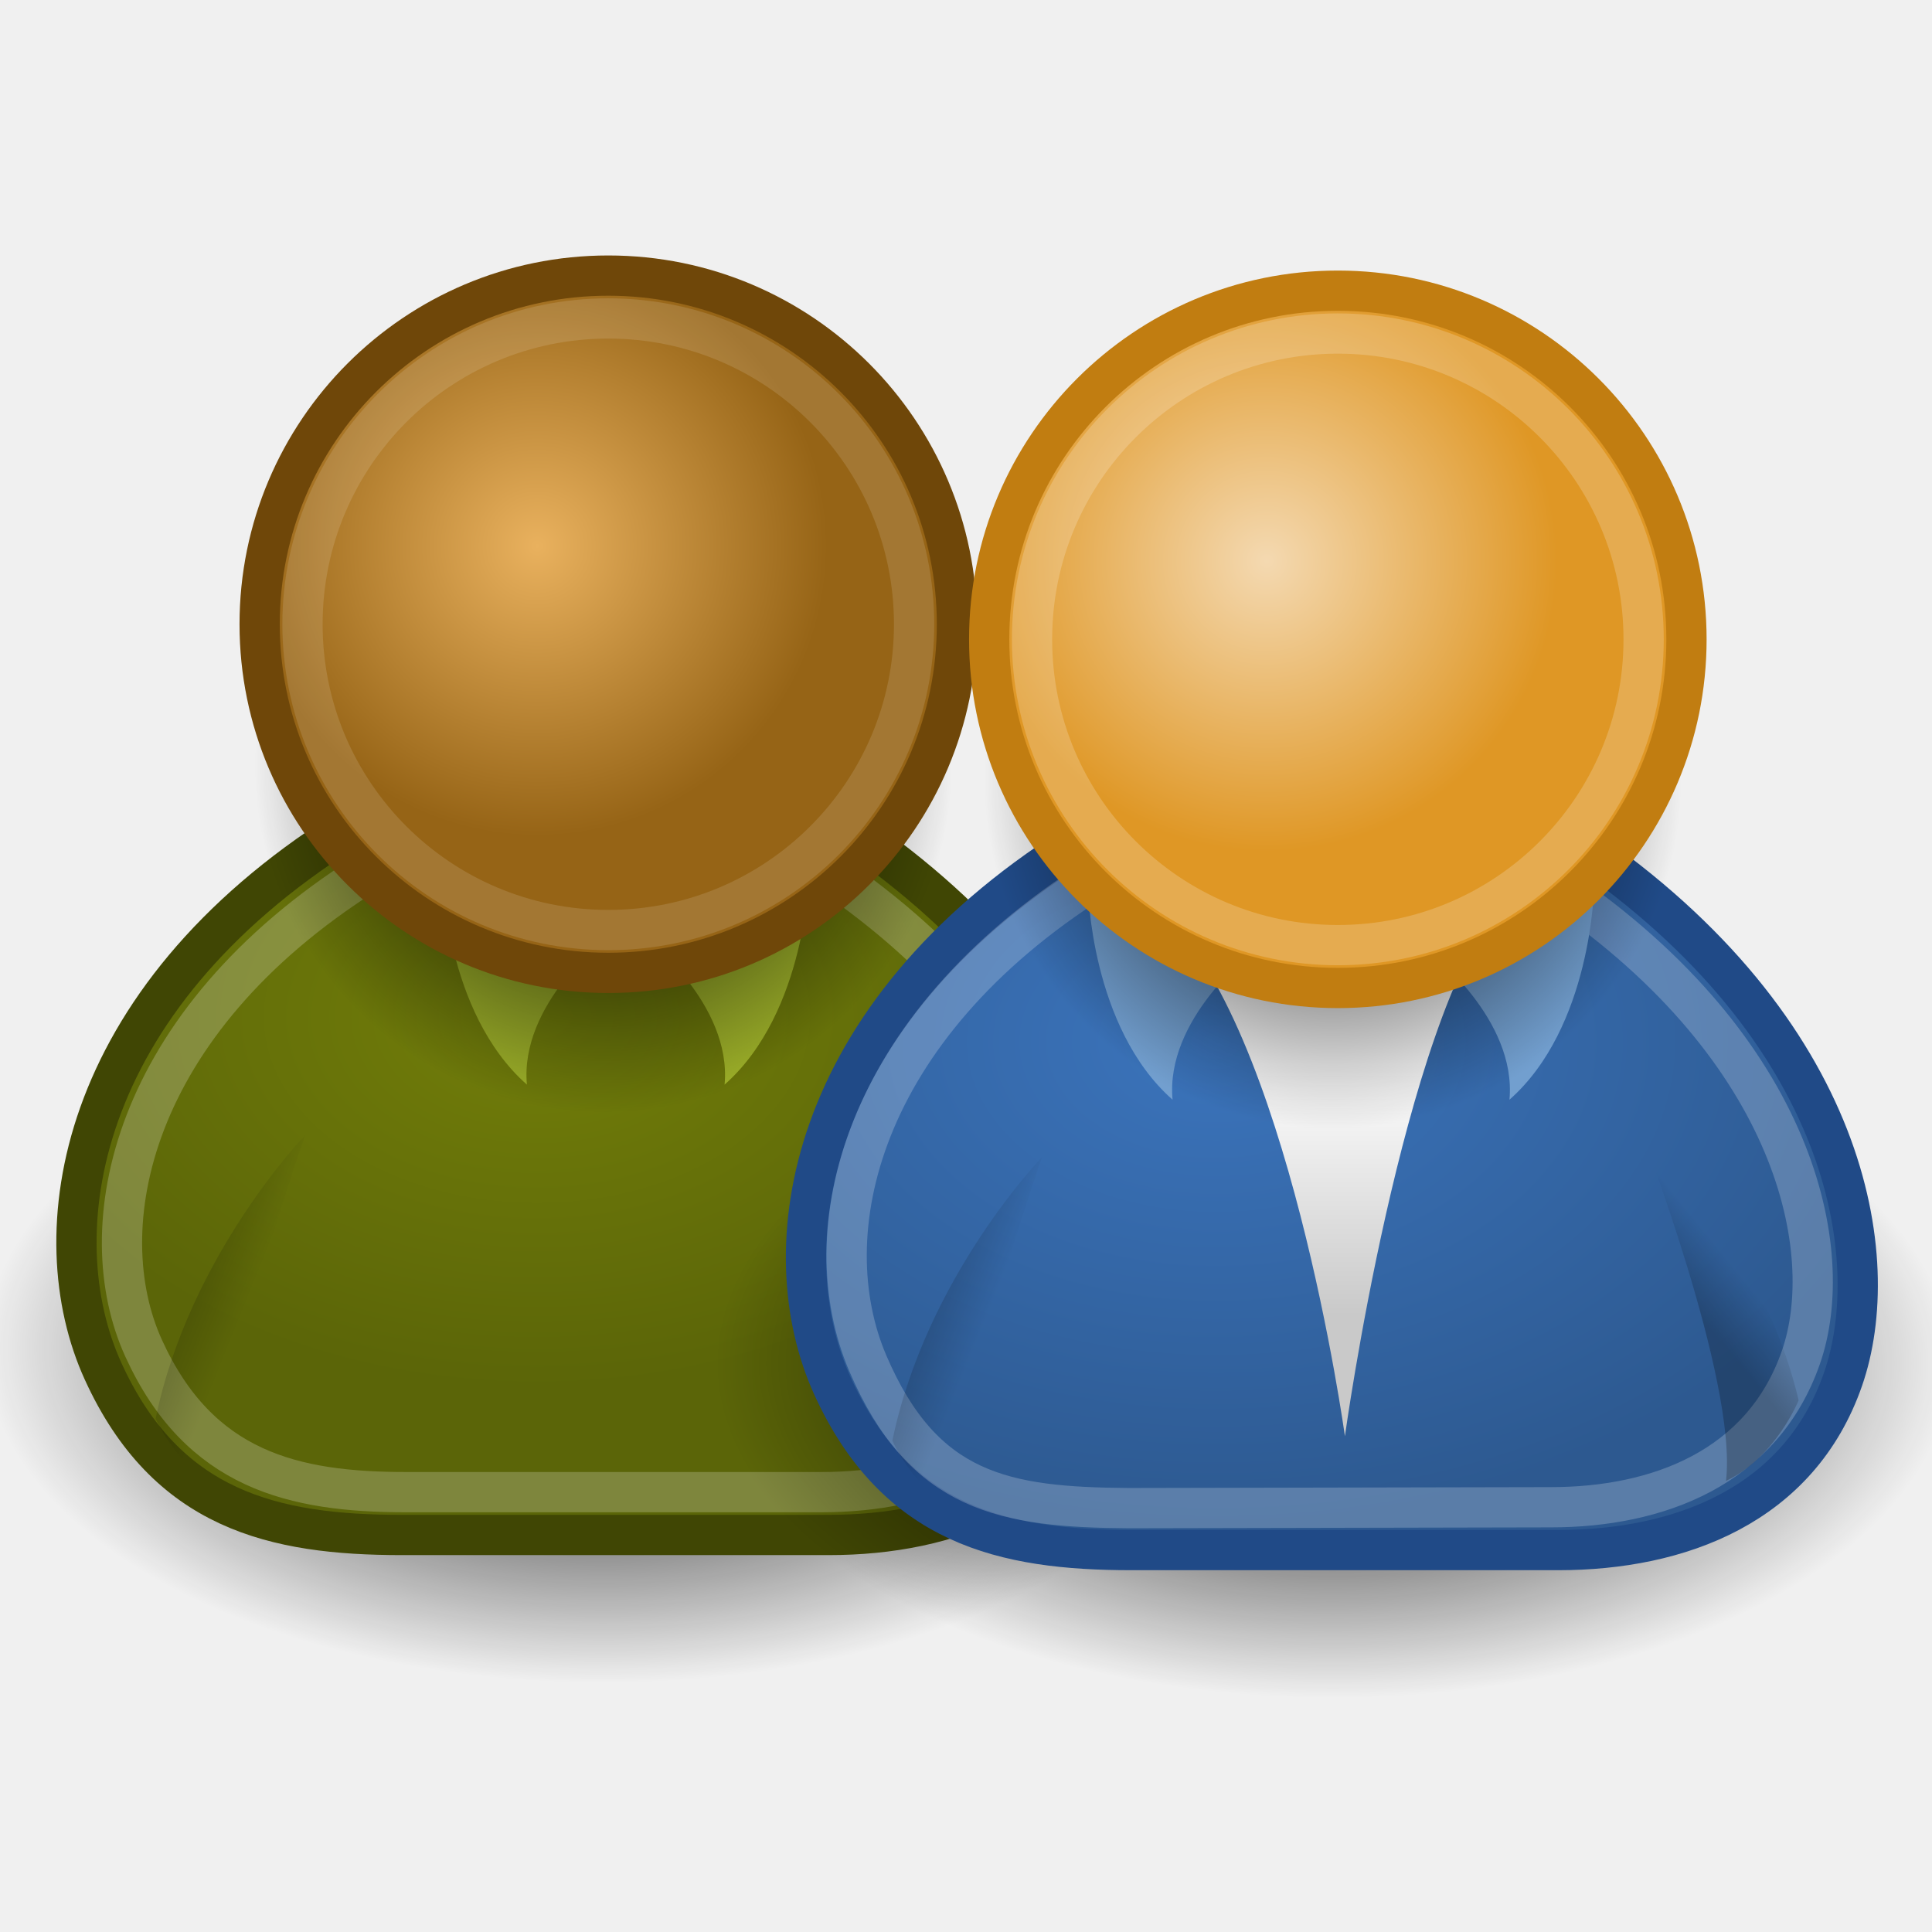
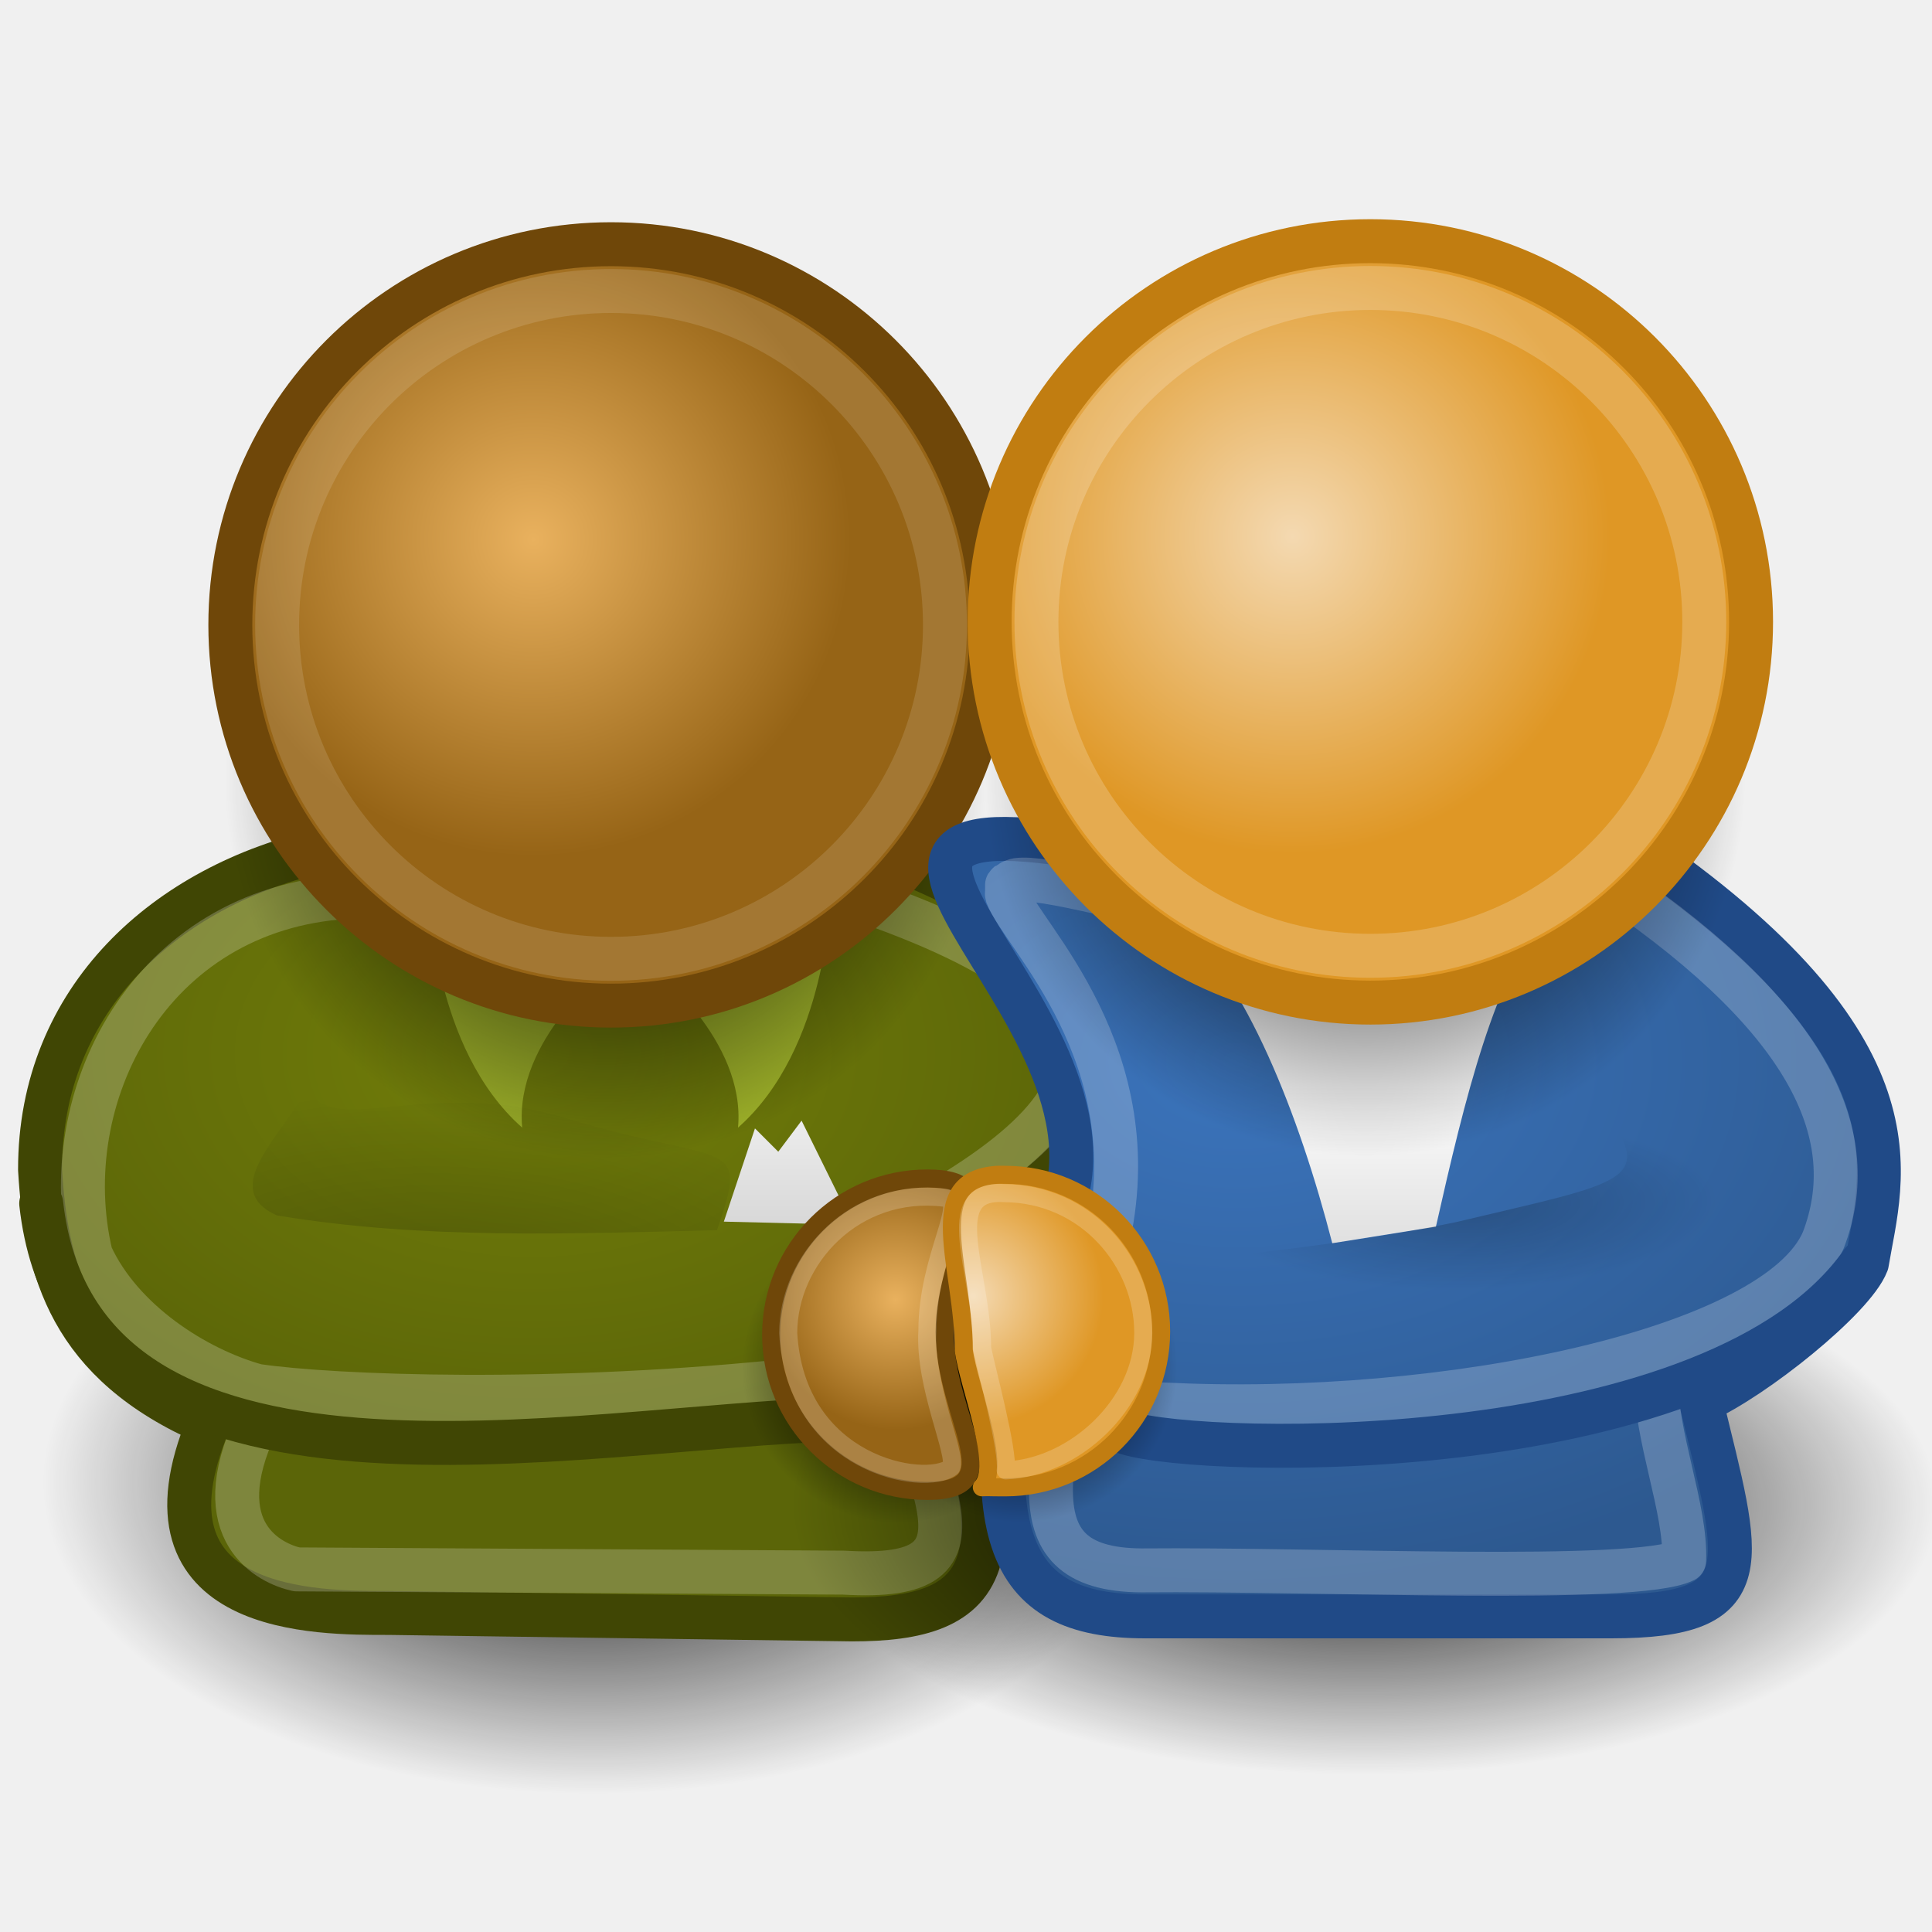
<svg xmlns="http://www.w3.org/2000/svg" xmlns:xlink="http://www.w3.org/1999/xlink" width="48px" height="48px" id="svg2108">
  <defs id="defs3">
    <linearGradient id="linearGradient4356">
      <stop style="stop-color:#000000;stop-opacity:1;" offset="0" id="stop4358" />
      <stop style="stop-color:#000000;stop-opacity:0;" offset="1" id="stop4360" />
    </linearGradient>
    <linearGradient id="linearGradient4344">
      <stop style="stop-color:#727e0a;stop-opacity:1;" offset="0" id="stop4346" />
      <stop style="stop-color:#5b6508;stop-opacity:1;" offset="1" id="stop4348" />
    </linearGradient>
    <linearGradient id="linearGradient4338">
      <stop id="stop4340" offset="0" style="stop-color:#e9b15e;stop-opacity:1;" />
      <stop id="stop4342" offset="1" style="stop-color:#966416;stop-opacity:1;" />
    </linearGradient>
    <linearGradient id="linearGradient4163">
      <stop style="stop-color:#3b74bc;stop-opacity:1;" offset="0" id="stop4165" />
      <stop style="stop-color:#2d5990;stop-opacity:1;" offset="1" id="stop4167" />
    </linearGradient>
    <linearGradient id="linearGradient3824">
      <stop style="stop-color:#ffffff;stop-opacity:1;" offset="0" id="stop3826" />
      <stop style="stop-color:#c9c9c9;stop-opacity:1;" offset="1" id="stop3828" />
    </linearGradient>
    <linearGradient id="linearGradient3816">
      <stop style="stop-color:#000000;stop-opacity:1;" offset="0" id="stop3818" />
      <stop style="stop-color:#000000;stop-opacity:0;" offset="1" id="stop3820" />
    </linearGradient>
    <linearGradient id="linearGradient3800">
      <stop style="stop-color:#f4d9b1;stop-opacity:1;" offset="0" id="stop3802" />
      <stop style="stop-color:#df9725;stop-opacity:1;" offset="1" id="stop3804" />
    </linearGradient>
    <radialGradient xlink:href="#linearGradient3800" id="radialGradient3806" cx="29.345" cy="17.064" fx="29.345" fy="17.064" r="9.162" gradientUnits="userSpaceOnUse" />
    <linearGradient xlink:href="#linearGradient3824" id="linearGradient4175" gradientUnits="userSpaceOnUse" x1="30.936" y1="29.553" x2="30.936" y2="35.803" gradientTransform="translate(0.707108,0)" />
    <linearGradient xlink:href="#linearGradient3824" id="linearGradient4326" gradientUnits="userSpaceOnUse" gradientTransform="translate(-12.41789,-7)" x1="30.936" y1="29.553" x2="30.936" y2="35.803" />
-     <radialGradient xlink:href="#linearGradient4338" id="radialGradient4328" gradientUnits="userSpaceOnUse" gradientTransform="matrix(0.787998,0,0,0.787998,6.221198,3.617627)" cx="29.345" cy="17.064" fx="29.345" fy="17.064" r="9.162" />
-     <radialGradient xlink:href="#linearGradient3816" id="radialGradient4330" gradientUnits="userSpaceOnUse" cx="31.113" cy="19.009" fx="31.113" fy="19.009" r="8.662" />
    <linearGradient xlink:href="#linearGradient3824" id="linearGradient4332" gradientUnits="userSpaceOnUse" x1="30.936" y1="29.553" x2="30.936" y2="35.803" gradientTransform="translate(-13.125,-7)" />
-     <radialGradient xlink:href="#linearGradient3816" id="radialGradient4336" gradientUnits="userSpaceOnUse" cx="31.113" cy="19.009" fx="31.113" fy="19.009" r="8.662" />
    <radialGradient xlink:href="#linearGradient4344" id="radialGradient4350" cx="16.215" cy="19.836" fx="16.215" fy="19.836" r="13.565" gradientTransform="matrix(1,0,0,0.681917,0,8.233773)" gradientUnits="userSpaceOnUse" />
    <linearGradient xlink:href="#linearGradient4356" id="linearGradient4372" gradientUnits="userSpaceOnUse" gradientTransform="matrix(0.983375,0.181588,-0.181588,0.983375,-7.07212,-9.82492)" x1="20.662" y1="35.818" x2="22.627" y2="36.218" />
    <linearGradient xlink:href="#linearGradient4356" id="linearGradient4374" gradientUnits="userSpaceOnUse" gradientTransform="matrix(-0.977685,0.210075,0.210075,0.977685,41.80576,-11.11866)" x1="22.687" y1="36.39" x2="21.408" y2="35.74" />
-     <linearGradient xlink:href="#linearGradient4356" id="linearGradient1366" gradientUnits="userSpaceOnUse" gradientTransform="matrix(-0.977685,0.210075,0.210075,0.977685,41.80576,-11.11866)" x1="22.687" y1="36.39" x2="21.408" y2="35.74" />
-     <linearGradient xlink:href="#linearGradient4356" id="linearGradient1369" gradientUnits="userSpaceOnUse" gradientTransform="matrix(0.983375,0.181588,-0.181588,0.983375,-7.07212,-9.82492)" x1="20.662" y1="35.818" x2="22.627" y2="36.218" />
-     <linearGradient xlink:href="#linearGradient3824" id="linearGradient1372" gradientUnits="userSpaceOnUse" gradientTransform="translate(-12.41789,-7)" x1="30.936" y1="29.553" x2="30.936" y2="35.803" />
-     <radialGradient xlink:href="#linearGradient4344" id="radialGradient1381" gradientUnits="userSpaceOnUse" gradientTransform="matrix(1,0,0,0.681917,0,8.233773)" cx="16.215" cy="19.836" fx="16.215" fy="19.836" r="13.565" />
-     <radialGradient xlink:href="#linearGradient3816" id="radialGradient1978" gradientUnits="userSpaceOnUse" cx="31.113" cy="19.009" fx="31.113" fy="19.009" r="8.662" />
-     <radialGradient xlink:href="#linearGradient4163" id="radialGradient1980" gradientUnits="userSpaceOnUse" gradientTransform="matrix(1.297564,0,0,0.884831,-8.358505,4.940469)" cx="28.09" cy="27.203" fx="28.09" fy="27.203" r="13.565" />
-     <linearGradient xlink:href="#linearGradient3824" id="linearGradient1982" gradientUnits="userSpaceOnUse" x1="30.936" y1="29.553" x2="30.936" y2="35.803" />
-     <radialGradient xlink:href="#linearGradient3816" id="radialGradient1984" gradientUnits="userSpaceOnUse" cx="31.113" cy="19.009" fx="31.113" fy="19.009" r="8.662" />
-     <radialGradient xlink:href="#linearGradient3800" id="radialGradient1986" gradientUnits="userSpaceOnUse" gradientTransform="matrix(0.787998,0,0,0.787998,6.221198,3.617627)" cx="29.345" cy="17.064" fx="29.345" fy="17.064" r="9.162" />
-     <linearGradient xlink:href="#linearGradient4356" id="linearGradient1988" gradientUnits="userSpaceOnUse" gradientTransform="matrix(0.983375,0.181588,-0.181588,0.983375,6.231716,-2.651466)" x1="20.662" y1="35.818" x2="22.627" y2="36.218" />
-     <linearGradient xlink:href="#linearGradient4356" id="linearGradient1990" gradientUnits="userSpaceOnUse" gradientTransform="matrix(-0.977685,0.210075,0.210075,0.977685,55.1096,-3.945209)" x1="22.687" y1="36.39" x2="21.408" y2="35.74" />
+     <radialGradient xlink:href="#linearGradient3816" id="radialGradient4367" gradientUnits="userSpaceOnUse" cx="31.113" cy="19.009" fx="31.113" fy="19.009" r="8.662" />
+     <radialGradient xlink:href="#linearGradient3816" id="radialGradient4369" gradientUnits="userSpaceOnUse" cx="31.113" cy="19.009" fx="31.113" fy="19.009" r="8.662" />
+     <radialGradient xlink:href="#linearGradient4338" id="radialGradient4371" gradientUnits="userSpaceOnUse" gradientTransform="matrix(0.267566,1.316655e-16,-1.316655e-16,0.267566,15.02723,20.21152)" cx="29.345" cy="17.064" fx="29.345" fy="17.064" r="9.162" />
+     <radialGradient xlink:href="#linearGradient3800" id="radialGradient4373" gradientUnits="userSpaceOnUse" gradientTransform="matrix(0.267566,1.316655e-16,-1.316655e-16,0.267566,16.48968,20.14375)" cx="29.345" cy="17.064" fx="29.345" fy="17.064" r="9.162" />
+     <radialGradient xlink:href="#linearGradient3816" id="radialGradient4399" gradientUnits="userSpaceOnUse" cx="31.113" cy="19.009" fx="31.113" fy="19.009" r="8.662" />
+     <radialGradient xlink:href="#linearGradient3816" id="radialGradient4403" gradientUnits="userSpaceOnUse" cx="31.113" cy="19.009" fx="31.113" fy="19.009" r="8.662" />
+     <radialGradient xlink:href="#linearGradient4338" id="radialGradient4405" gradientUnits="userSpaceOnUse" gradientTransform="matrix(0.787998,3.877637e-16,-3.877637e-16,0.787998,6.221198,3.617627)" cx="29.345" cy="17.064" fx="29.345" fy="17.064" r="9.162" />
+     <radialGradient xlink:href="#linearGradient3816" id="radialGradient4413" gradientUnits="userSpaceOnUse" cx="31.113" cy="19.009" fx="31.113" fy="19.009" r="8.662" />
+     <radialGradient xlink:href="#linearGradient3816" id="radialGradient4419" gradientUnits="userSpaceOnUse" cx="31.113" cy="19.009" fx="31.113" fy="19.009" r="8.662" />
+     <radialGradient xlink:href="#linearGradient3800" id="radialGradient4421" gradientUnits="userSpaceOnUse" gradientTransform="matrix(0.787998,3.877637e-16,-3.877637e-16,0.787998,6.221198,3.617627)" cx="29.345" cy="17.064" fx="29.345" fy="17.064" r="9.162" />
+     <linearGradient xlink:href="#linearGradient3824" id="linearGradient4438" gradientUnits="userSpaceOnUse" gradientTransform="matrix(1.091954,0,0,1.091954,7.212621e-2,-5.306401)" x1="30.936" y1="29.553" x2="30.936" y2="35.803" />
+     <radialGradient xlink:href="#linearGradient4163" id="radialGradient4441" gradientUnits="userSpaceOnUse" gradientTransform="matrix(1.416879,3.146105e-16,-2.145383e-16,0.966194,-9.054977,8.836238e-2)" cx="28.09" cy="27.203" fx="28.09" fy="27.203" r="13.565" />
+     <linearGradient xlink:href="#linearGradient3824" id="linearGradient4451" gradientUnits="userSpaceOnUse" gradientTransform="matrix(1.091954,0,0,1.091954,-20.23583,-6.813323)" x1="30.936" y1="29.553" x2="30.936" y2="35.803" />
+     <radialGradient xlink:href="#linearGradient4344" id="radialGradient4460" gradientUnits="userSpaceOnUse" gradientTransform="matrix(1.091954,0,0,0.744622,-4.46089,11.40353)" cx="16.215" cy="19.836" fx="16.215" fy="19.836" r="13.565" />
+     <linearGradient y2="35.74" x2="21.408" y1="36.39" x1="22.687" gradientTransform="matrix(-0.977685,0.210075,0.210075,0.977685,41.80576,-11.11866)" gradientUnits="userSpaceOnUse" id="linearGradient1506" xlink:href="#linearGradient4356" />
+     <linearGradient y2="36.218" x2="22.627" y1="35.818" x1="20.662" gradientTransform="matrix(0.983375,0.181588,-0.181588,0.983375,-7.07212,-9.82492)" gradientUnits="userSpaceOnUse" id="linearGradient1504" xlink:href="#linearGradient4356" />
+     <linearGradient gradientTransform="matrix(-0.977685,0.210075,0.210075,0.977685,55.1096,-3.945209)" y2="35.74" x2="21.408" y1="36.39" x1="22.687" gradientUnits="userSpaceOnUse" id="linearGradient4366" xlink:href="#linearGradient4356" />
+     <linearGradient gradientTransform="matrix(0.983375,0.181588,-0.181588,0.983375,6.231716,-2.651466)" gradientUnits="userSpaceOnUse" y2="36.218" x2="22.627" y1="35.818" x1="20.662" id="linearGradient4362" xlink:href="#linearGradient4356" />
+     <radialGradient gradientUnits="userSpaceOnUse" gradientTransform="matrix(1,0,0,0.681917,0,8.233773)" r="13.565" fy="19.836" fx="16.215" cy="19.836" cx="16.215" id="radialGradient1500" xlink:href="#linearGradient4344" />
+     <linearGradient gradientTransform="translate(-13.125,-7)" y2="35.803" x2="30.936" y1="29.553" x1="30.936" gradientUnits="userSpaceOnUse" id="linearGradient1497" xlink:href="#linearGradient3824" />
+     <linearGradient y2="35.803" x2="30.936" y1="29.553" x1="30.936" gradientTransform="translate(-12.41789,-7)" gradientUnits="userSpaceOnUse" id="linearGradient1493" xlink:href="#linearGradient3824" />
+     <radialGradient r="8.662" fy="19.009" fx="31.113" cy="19.009" cx="31.113" gradientUnits="userSpaceOnUse" id="radialGradient4179" xlink:href="#linearGradient3816" />
+     <linearGradient gradientTransform="translate(0.707108,0)" y2="35.803" x2="30.936" y1="29.553" x1="30.936" gradientUnits="userSpaceOnUse" id="linearGradient1490" xlink:href="#linearGradient3824" />
+     <radialGradient gradientTransform="matrix(0.787998,3.877637e-16,-3.877637e-16,0.787998,6.221198,3.617627)" r="9.162" fy="17.064" fx="29.345" cy="17.064" cx="29.345" gradientUnits="userSpaceOnUse" id="radialGradient4171" xlink:href="#linearGradient3800" />
+     <radialGradient gradientUnits="userSpaceOnUse" gradientTransform="matrix(1.297564,2.881172e-16,-1.96472e-16,0.884831,-8.358505,4.940469)" r="13.565" fy="27.203" fx="28.09" cy="27.203" cx="28.09" id="radialGradient4169" xlink:href="#linearGradient4163" />
+     <linearGradient gradientUnits="userSpaceOnUse" y2="35.803" x2="30.936" y1="29.553" x1="30.936" id="linearGradient3830" xlink:href="#linearGradient3824" />
+     <radialGradient gradientUnits="userSpaceOnUse" r="8.662" fy="19.009" fx="31.113" cy="19.009" cx="31.113" id="radialGradient3822" xlink:href="#linearGradient3816" />
+     <radialGradient gradientUnits="userSpaceOnUse" r="9.162" fy="17.064" fx="29.345" cy="17.064" cx="29.345" id="radialGradient1484" xlink:href="#linearGradient3800" />
+     <linearGradient id="linearGradient1478">
+       <stop id="stop1480" offset="0" style="stop-color:#f4d9b1;stop-opacity:1;" />
+       <stop id="stop1482" offset="1" style="stop-color:#df9725;stop-opacity:1;" />
+     </linearGradient>
+     <linearGradient id="linearGradient1466">
+       <stop id="stop1468" offset="0" style="stop-color:#ffffff;stop-opacity:1;" />
+       <stop id="stop1470" offset="1" style="stop-color:#c9c9c9;stop-opacity:1;" />
+     </linearGradient>
+     <linearGradient id="linearGradient1460">
+       <stop id="stop1462" offset="0" style="stop-color:#3b74bc;stop-opacity:1;" />
+       <stop id="stop1464" offset="1" style="stop-color:#2d5990;stop-opacity:1;" />
+     </linearGradient>
+     <linearGradient id="linearGradient1454">
+       <stop style="stop-color:#e9b15e;stop-opacity:1;" offset="0" id="stop1456" />
+       <stop style="stop-color:#966416;stop-opacity:1;" offset="1" id="stop1458" />
+     </linearGradient>
+     <linearGradient id="linearGradient1448">
+       <stop id="stop1450" offset="0" style="stop-color:#727e0a;stop-opacity:1;" />
+       <stop id="stop1452" offset="1" style="stop-color:#5b6508;stop-opacity:1;" />
+     </linearGradient>
+     <radialGradient xlink:href="#linearGradient3816" id="radialGradient1575" gradientUnits="userSpaceOnUse" cx="31.113" cy="19.009" fx="31.113" fy="19.009" r="8.662" />
+     <radialGradient xlink:href="#linearGradient3816" id="radialGradient1579" gradientUnits="userSpaceOnUse" cx="31.113" cy="19.009" fx="31.113" fy="19.009" r="8.662" />
+     <radialGradient xlink:href="#linearGradient4338" id="radialGradient1581" gradientUnits="userSpaceOnUse" gradientTransform="matrix(0.787998,3.877637e-16,-3.877637e-16,0.787998,6.221198,3.617627)" cx="29.345" cy="17.064" fx="29.345" fy="17.064" r="9.162" />
+     <linearGradient xlink:href="#linearGradient4356" id="linearGradient1590" gradientUnits="userSpaceOnUse" gradientTransform="matrix(-0.977685,0.210075,0.210075,0.977685,87.1236,-3.36141)" x1="22.687" y1="36.39" x2="21.408" y2="35.74" />
+     <linearGradient xlink:href="#linearGradient3824" id="linearGradient1596" gradientUnits="userSpaceOnUse" gradientTransform="translate(32.89995,0.75725)" x1="30.936" y1="29.553" x2="30.936" y2="35.803" />
+     <radialGradient xlink:href="#linearGradient4344" id="radialGradient1605" gradientUnits="userSpaceOnUse" gradientTransform="matrix(1,0,0,0.681917,45.31784,15.99102)" cx="16.215" cy="19.836" fx="16.215" fy="19.836" r="13.565" />
+     <radialGradient xlink:href="#linearGradient4356" id="radialGradient2481" cx="16.691" cy="26.655" fx="16.691" fy="26.655" r="5.007" gradientTransform="matrix(-2.374369,-3.683884e-2,1.691102e-2,-1.08993,50.10878,62.16619)" gradientUnits="userSpaceOnUse" />
+     <radialGradient xlink:href="#linearGradient4356" id="radialGradient2485" gradientUnits="userSpaceOnUse" gradientTransform="matrix(-0.806302,2.342756e-6,9.208376e-7,0.321036,44.43072,19.25688)" cx="13.541" cy="30.231" fx="13.541" fy="30.231" r="5.007" />
+     <radialGradient xlink:href="#linearGradient4356" id="radialGradient2488" gradientUnits="userSpaceOnUse" gradientTransform="matrix(-1.256791,2.27057e-2,7.651146e-3,0.423504,52.73764,16.94703)" cx="13.198" cy="29.968" fx="13.198" fy="29.968" r="5.007" />
  </defs>
  <g id="layer1" style="display:inline">
-     <g id="g1965" transform="translate(-2.875,3.5)">
-       <path d="M 39.775 19.009 A 8.662 8.662 0 1 1  22.451,19.009 A 8.662 8.662 0 1 1  39.775 19.009 z" id="path4177" style="opacity:1;color:black;fill:url(#radialGradient4336);fill-opacity:1;fill-rule:evenodd;stroke:none;stroke-width:1px;stroke-linecap:round;stroke-linejoin:round;marker:none;marker-start:none;marker-mid:none;marker-end:none;stroke-miterlimit:4;stroke-dasharray:none;stroke-dashoffset:0;stroke-opacity:1;visibility:visible;display:inline;overflow:visible" transform="matrix(1.77551,0,0,0.959183,-37.37822,11.77153)" />
-       <path id="path2329" d="M 12.861,34.636 L 23.468,34.636 C 26.473,34.636 29.448,33.534 30.539,30.393 C 31.574,27.411 30.716,21.731 23.998,17.135 L 11.447,17.135 C 4.729,21.378 3.89,27.18 5.437,30.57 C 7.012,34.024 9.679,34.636 12.861,34.636 z " style="opacity:1;color:black;fill:url(#radialGradient1381);fill-opacity:1;fill-rule:evenodd;stroke:#404604;stroke-width:1px;stroke-linecap:round;stroke-linejoin:round;marker:none;marker-start:none;marker-mid:none;marker-end:none;stroke-miterlimit:4;stroke-dasharray:none;stroke-dashoffset:0;stroke-opacity:1;visibility:visible;display:inline;overflow:visible" />
-       <path style="opacity:1;color:black;fill:#9db029;fill-opacity:1;fill-rule:evenodd;stroke:none;stroke-width:1px;stroke-linecap:round;stroke-linejoin:round;marker:none;marker-start:none;marker-mid:none;marker-end:none;stroke-miterlimit:4;stroke-dasharray:none;stroke-dashoffset:0;stroke-opacity:1;visibility:visible;display:inline;overflow:visible" d="M 17.932,19.787 C 17.932,19.787 15.781,21.447 15.966,23.447 C 13.925,21.647 13.867,18.196 13.867,18.196 L 17.932,19.787 z " id="path3812" />
-       <path style="opacity:0.215;color:black;fill:none;fill-opacity:1;fill-rule:evenodd;stroke:white;stroke-width:1px;stroke-linecap:round;stroke-linejoin:round;marker:none;marker-start:none;marker-mid:none;marker-end:none;stroke-miterlimit:4;stroke-dasharray:none;stroke-dashoffset:0;stroke-opacity:1;visibility:visible;display:inline;overflow:visible" d="M 12.967,33.572 L 23.283,33.572 C 25.923,33.572 28.536,32.604 29.494,29.845 C 30.404,27.225 29.4,22.237 23.499,18.199 L 11.974,18.199 C 6.074,21.926 5.086,27.023 6.445,30 C 7.829,33.034 10.172,33.572 12.967,33.572 z " id="path3838" />
-       <path id="path3810" d="M 18.911,19.787 C 18.911,19.787 21.062,21.447 20.877,23.447 C 22.918,21.647 22.977,18.196 22.977,18.196 L 18.911,19.787 z " style="opacity:1;color:black;fill:#9db029;fill-opacity:1;fill-rule:evenodd;stroke:none;stroke-width:1px;stroke-linecap:round;stroke-linejoin:round;marker:none;marker-start:none;marker-mid:none;marker-end:none;stroke-miterlimit:4;stroke-dasharray:none;stroke-dashoffset:0;stroke-opacity:1;visibility:visible;display:inline;overflow:visible" />
-       <path transform="translate(-13.25,-3.5)" style="opacity:1;color:black;fill:url(#radialGradient4330);fill-opacity:1;fill-rule:evenodd;stroke:none;stroke-width:1px;stroke-linecap:round;stroke-linejoin:round;marker:none;marker-start:none;marker-mid:none;marker-end:none;stroke-miterlimit:4;stroke-dasharray:none;stroke-dashoffset:0;stroke-opacity:1;visibility:visible;display:inline;overflow:visible" id="path3814" d="M 39.775 19.009 A 8.662 8.662 0 1 1  22.451,19.009 A 8.662 8.662 0 1 1  39.775 19.009 z" />
-       <path transform="translate(-13.125,-7)" d="M 39.775 19.009 A 8.662 8.662 0 1 1  22.451,19.009 A 8.662 8.662 0 1 1  39.775 19.009 z" id="path2327" style="opacity:1;color:black;fill:url(#radialGradient4328);fill-opacity:1;fill-rule:evenodd;stroke:#6f4709;stroke-width:1px;stroke-linecap:round;stroke-linejoin:round;marker:none;marker-start:none;marker-mid:none;marker-end:none;stroke-miterlimit:4;stroke-dasharray:none;stroke-dashoffset:0;stroke-opacity:1;visibility:visible;display:inline;overflow:visible" />
-       <path transform="matrix(0.877095,0,0,0.877095,-9.301073,-4.663733)" style="opacity:0.127;color:black;fill:none;fill-opacity:1;fill-rule:evenodd;stroke:white;stroke-width:1.14px;stroke-linecap:round;stroke-linejoin:round;marker:none;marker-start:none;marker-mid:none;marker-end:none;stroke-miterlimit:4;stroke-dasharray:none;stroke-dashoffset:0;stroke-opacity:1;visibility:visible;display:inline;overflow:visible" id="path3834" d="M 39.775 19.009 A 8.662 8.662 0 1 1  22.451,19.009 A 8.662 8.662 0 1 1  39.775 19.009 z" />
-       <path id="path4173" d="M 22.584,27.035 L 26.827,27.035 L 24.352,24.737 L 23.821,25.444 L 23.291,24.913 L 22.584,27.035 z " style="opacity:1;color:black;fill:url(#linearGradient1372);fill-opacity:1;fill-rule:evenodd;stroke:none;stroke-width:1px;stroke-linecap:round;stroke-linejoin:round;marker:none;marker-start:none;marker-mid:none;marker-end:none;stroke-miterlimit:4;stroke-dasharray:none;stroke-dashoffset:0;stroke-opacity:1;visibility:visible;display:inline;overflow:visible" />
-       <path id="path4368" d="M 8.548,33.602 C 7.3,33.057 6.742,31.743 6.742,31.743 C 7.583,27.674 10.462,24.697 10.462,24.697 C 10.462,24.697 8.183,31.109 8.548,33.602 z " style="opacity:0.228;color:black;fill:url(#linearGradient1369);fill-opacity:1;fill-rule:evenodd;stroke:none;stroke-width:1px;stroke-linecap:round;stroke-linejoin:round;marker:none;marker-start:none;marker-mid:none;marker-end:none;stroke-miterlimit:4;stroke-dasharray:none;stroke-dashoffset:0;stroke-opacity:1;visibility:visible;display:inline;overflow:visible" />
-       <path style="opacity:0.228;color:black;fill:url(#linearGradient1366);fill-opacity:1;fill-rule:evenodd;stroke:none;stroke-width:1px;stroke-linecap:round;stroke-linejoin:round;marker:none;marker-start:none;marker-mid:none;marker-end:none;stroke-miterlimit:4;stroke-dasharray:none;stroke-dashoffset:0;stroke-opacity:1;visibility:visible;display:inline;overflow:visible" d="M 27.454,32.743 C 28.685,32.162 29.258,30.741 29.258,30.741 C 28.299,26.698 25.282,23.898 25.282,23.898 C 25.282,23.898 27.746,30.241 27.454,32.743 z " id="path4370" />
+     <path transform="matrix(1.58051,0,0,0.894679,-34.42709,19.81269)" style="color:#000000;fill:url(#radialGradient4399);fill-opacity:1;fill-rule:evenodd;stroke:none;stroke-width:1px;stroke-linecap:round;stroke-linejoin:round;marker:none;marker-start:none;marker-mid:none;marker-end:none;stroke-miterlimit:4;stroke-dasharray:none;stroke-dashoffset:0;stroke-opacity:1;visibility:visible;display:inline;overflow:visible" id="path4177" d="M 39.775 19.009 A 8.662 8.662 0 1 1  22.451,19.009 A 8.662 8.662 0 1 1  39.775 19.009 z" />
+     <path style="color:#000000;fill:url(#radialGradient4460);fill-opacity:1;fill-rule:evenodd;stroke:#404604;stroke-width:1.092px;stroke-linecap:round;stroke-linejoin:round;marker:none;marker-start:none;marker-mid:none;marker-end:none;stroke-miterlimit:4;stroke-dasharray:none;stroke-dashoffset:0;stroke-opacity:1;visibility:visible;display:inline;overflow:visible" d="M 9.663,40.073 L 21.165,40.234 C 24.446,40.234 25.991,39.03 22.241,31.645 C 28.672,28.626 30.503,24.481 21.744,21.123 L 8.039,21.123 C 4.151,21.988 0.989,24.797 0.995,29.06 C 1.142,31.535 1.725,33.868 5.179,35.364 C 3.195,40.133 7.926,40.073 9.663,40.073 z " id="path2329" />
+     <path id="path3812" d="M 15.12,24.019 C 15.12,24.019 12.771,25.832 12.974,28.016 C 10.745,26.05 10.681,22.282 10.681,22.282 L 15.12,24.019 z " style="color:#000000;fill:#9db029;fill-opacity:1;fill-rule:evenodd;stroke:none;stroke-width:1px;stroke-linecap:round;stroke-linejoin:round;marker:none;marker-start:none;marker-mid:none;marker-end:none;stroke-miterlimit:4;stroke-dasharray:none;stroke-dashoffset:0;stroke-opacity:1;visibility:visible;display:inline;overflow:visible" />
+     <path id="path3838" d="M 7.373,38.991 L 20.963,39.072 C 25.033,39.309 23.157,37.064 20.937,31.097 C 27.916,27.782 29.066,24.953 21.199,22.285 L 8.615,22.285 C 3.695,22.587 1.334,27.281 2.256,31.174 C 3.012,32.83 4.87,34.015 6.381,34.431 C 8.233,34.705 13.819,34.936 19.941,34.266 C 14.303,35.072 9.151,35.789 6.367,35.372 C 5.087,38.092 6.731,38.851 7.373,38.991 z " style="opacity:0.215;color:#000000;fill:none;fill-opacity:1;fill-rule:evenodd;stroke:#ffffff;stroke-width:1.092px;stroke-linecap:round;stroke-linejoin:round;marker:none;marker-start:none;marker-mid:none;marker-end:none;stroke-miterlimit:4;stroke-dasharray:none;stroke-dashoffset:0;stroke-opacity:1;visibility:visible;display:inline;overflow:visible" />
+     <path style="color:#000000;fill:#9db029;fill-opacity:1;fill-rule:evenodd;stroke:none;stroke-width:1px;stroke-linecap:round;stroke-linejoin:round;marker:none;marker-start:none;marker-mid:none;marker-end:none;stroke-miterlimit:4;stroke-dasharray:none;stroke-dashoffset:0;stroke-opacity:1;visibility:visible;display:inline;overflow:visible" d="M 16.189,24.019 C 16.189,24.019 18.538,25.832 18.336,28.016 C 20.565,26.05 20.629,22.282 20.629,22.282 L 16.189,24.019 z " id="path3810" />
+     <path d="M 39.775 19.009 A 8.662 8.662 0 1 1  22.451,19.009 A 8.662 8.662 0 1 1  39.775 19.009 z" id="path3814" style="color:#000000;fill:url(#radialGradient4403);fill-opacity:1;fill-rule:evenodd;stroke:none;stroke-width:1px;stroke-linecap:round;stroke-linejoin:round;marker:none;marker-start:none;marker-mid:none;marker-end:none;stroke-miterlimit:4;stroke-dasharray:none;stroke-dashoffset:0;stroke-opacity:1;visibility:visible;display:inline;overflow:visible" transform="matrix(1.091954,0,0,1.091954,-18.92927,-1.409208)" />
+     <path style="color:#000000;fill:url(#radialGradient4405);fill-opacity:1;fill-rule:evenodd;stroke:#6f4709;stroke-width:1px;stroke-linecap:round;stroke-linejoin:round;marker:none;marker-start:none;marker-mid:none;marker-end:none;stroke-miterlimit:4;stroke-dasharray:none;stroke-dashoffset:0;stroke-opacity:1;visibility:visible;display:inline;overflow:visible" id="path2327" d="M 39.775 19.009 A 8.662 8.662 0 1 1  22.451,19.009 A 8.662 8.662 0 1 1  39.775 19.009 z" transform="matrix(1.091954,0,0,1.091954,-18.79278,-5.231046)" />
+     <path d="M 39.775 19.009 A 8.662 8.662 0 1 1  22.451,19.009 A 8.662 8.662 0 1 1  39.775 19.009 z" id="path3834" style="opacity:0.127;color:#000000;fill:none;fill-opacity:1;fill-rule:evenodd;stroke:#ffffff;stroke-width:1.14px;stroke-linecap:round;stroke-linejoin:round;marker:none;marker-start:none;marker-mid:none;marker-end:none;stroke-miterlimit:4;stroke-dasharray:none;stroke-dashoffset:0;stroke-opacity:1;visibility:visible;display:inline;overflow:visible" transform="matrix(0.957747,0,0,0.957747,-14.61723,-2.679951)" />
+     <path style="color:#000000;fill:url(#linearGradient4451);fill-opacity:1;fill-rule:evenodd;stroke:none;stroke-width:1px;stroke-linecap:round;stroke-linejoin:round;marker:none;marker-start:none;marker-mid:none;marker-end:none;stroke-miterlimit:4;stroke-dasharray:none;stroke-dashoffset:0;stroke-opacity:1;visibility:visible;display:inline;overflow:visible" d="M 17.984,30.351 L 21.193,30.43 L 19.915,27.842 L 19.336,28.614 L 18.757,28.035 L 17.984,30.351 z " id="path4173" />
+     <path id="path5357" d="M 1.024,29.901 C 1.949,38.221 14.388,35.44 20.844,35.263" style="color:#000000;fill:none;fill-opacity:1;fill-rule:evenodd;stroke:#404604;stroke-width:1.092px;stroke-linecap:round;stroke-linejoin:round;marker:none;marker-start:none;marker-mid:none;marker-end:none;stroke-miterlimit:4;stroke-dasharray:none;stroke-dashoffset:0;stroke-opacity:1;visibility:visible;display:inline;overflow:visible" />
+     <path id="path4368" d="M 17.815,30.563 C 14.119,30.654 10.482,30.796 6.881,30.197 C 5.388,29.529 7.059,28.189 7.645,26.992 C 8.199,28.349 10.572,26.718 14.014,27.767 C 18.051,28.997 18.641,28.183 17.815,30.563 z " style="opacity:0.228;color:#000000;fill:url(#radialGradient2481);fill-opacity:1;fill-rule:evenodd;stroke:none;stroke-width:1px;stroke-linecap:round;stroke-linejoin:round;marker:none;marker-start:none;marker-mid:none;marker-end:none;stroke-miterlimit:4;stroke-dasharray:none;stroke-dashoffset:0;stroke-opacity:1;visibility:visible;display:inline;overflow:visible" />
+   </g>
+   <g id="layer2" style="display:inline">
+     <path transform="matrix(1.644928,0,0,0.774367,-17.28889,22.66562)" style="color:#000000;fill:url(#radialGradient4413);fill-opacity:1;fill-rule:evenodd;stroke:none;stroke-width:1px;stroke-linecap:round;stroke-linejoin:round;marker:none;marker-start:none;marker-mid:none;marker-end:none;stroke-miterlimit:4;stroke-dasharray:none;stroke-dashoffset:0;stroke-opacity:1;visibility:visible;display:inline;overflow:visible" id="path1469" d="M 39.775 19.009 A 8.662 8.662 0 1 1  22.451,19.009 A 8.662 8.662 0 1 1  39.775 19.009 z" />
+     <path style="color:#000000;fill:url(#radialGradient4441);fill-opacity:1;fill-rule:evenodd;stroke:#204a87;stroke-width:1.092px;stroke-linecap:round;stroke-linejoin:round;marker:none;marker-start:none;marker-mid:none;marker-end:none;stroke-miterlimit:4;stroke-dasharray:none;stroke-dashoffset:0;stroke-opacity:1;visibility:visible;display:inline;overflow:visible" d="M 28.448,40.158 L 40.03,40.158 C 43.795,40.158 43.229,38.83 42.261,34.82 C 43.559,34.253 46.052,32.252 46.382,31.382 C 46.74,29.228 47.944,26.067 40.609,21.048 L 26.904,21.048 C 18.283,19.592 29.767,26.178 25.72,31.209 C 24.057,38.143 24.973,40.158 28.448,40.158 z " id="path1471" />
+     <path style="color:#000000;fill:url(#linearGradient4438);fill-opacity:1;fill-rule:evenodd;stroke:none;stroke-width:1px;stroke-linecap:round;stroke-linejoin:round;marker:none;marker-start:none;marker-mid:none;marker-end:none;stroke-miterlimit:4;stroke-dashoffset:0;stroke-opacity:1;visibility:visible;display:inline;overflow:visible" d="M 29.22,22.785 C 30.957,24.33 32.279,27.703 33.1,30.888 L 35.675,30.476 C 36.399,27.267 37.134,24.233 38.485,22.592 L 29.22,22.785 z " id="path1473" />
+     <path style="opacity:0.215;color:#000000;fill:none;fill-opacity:1;fill-rule:evenodd;stroke:#ffffff;stroke-width:1.092px;stroke-linecap:round;stroke-linejoin:round;marker:none;marker-start:none;marker-mid:none;marker-end:none;stroke-miterlimit:4;stroke-dasharray:none;stroke-dashoffset:0;stroke-opacity:1;visibility:visible;display:inline;overflow:visible" d="M 25.267,21.864 C 25.226,21.87 25.174,21.894 25.143,21.905 C 25.134,21.909 25.11,21.942 25.102,21.947 C 25.098,21.949 25.065,21.944 25.061,21.947 C 25.055,21.952 25.024,21.981 25.02,21.988 C 25.018,21.991 25.021,22.025 25.02,22.029 C 25.019,22.033 25.02,22.066 25.02,22.07 C 25.019,22.075 25.02,22.107 25.02,22.111 C 25.022,22.14 25.009,22.202 25.02,22.235 C 25.379,23.235 28.617,26.212 27.493,30.935 C 26.017,36.234 24.994,38.992 28.359,39.016 C 32.795,38.975 40.638,39.356 41.842,38.77 C 41.895,37.481 41.133,35.719 41.136,34.185 C 39.656,34.619 36.943,35.25 28.895,34.893 C 35.947,35.249 44.146,33.528 45.299,30.813 C 46.275,28.268 45.04,25.392 40.139,22.036 L 27.411,22.194 C 26.242,21.927 25.592,21.816 25.267,21.864 z " id="path1475" />
+     <path d="M 39.775 19.009 A 8.662 8.662 0 1 1  22.451,19.009 A 8.662 8.662 0 1 1  39.775 19.009 z" id="path1477" style="color:#000000;fill:url(#radialGradient4419);fill-opacity:1;fill-rule:evenodd;stroke:none;stroke-width:1px;stroke-linecap:round;stroke-linejoin:round;marker:none;marker-start:none;marker-mid:none;marker-end:none;stroke-miterlimit:4;stroke-dasharray:none;stroke-dashoffset:0;stroke-opacity:1;visibility:visible;display:inline;overflow:visible" transform="matrix(1.091954,0,0,1.091954,-6.436429e-2,-1.484563)" />
+     <path style="color:#000000;fill:url(#radialGradient4421);fill-opacity:1;fill-rule:evenodd;stroke:#c17d11;stroke-width:1px;stroke-linecap:round;stroke-linejoin:round;marker:none;marker-start:none;marker-mid:none;marker-end:none;stroke-miterlimit:4;stroke-dasharray:none;stroke-dashoffset:0;stroke-opacity:1;visibility:visible;display:inline;overflow:visible" id="path1479" d="M 39.775 19.009 A 8.662 8.662 0 1 1  22.451,19.009 A 8.662 8.662 0 1 1  39.775 19.009 z" transform="matrix(1.091954,0,0,1.091954,7.212621e-2,-5.306401)" />
+     <path d="M 39.775 19.009 A 8.662 8.662 0 1 1  22.451,19.009 A 8.662 8.662 0 1 1  39.775 19.009 z" id="path1481" style="opacity:0.196;color:#000000;fill:none;fill-opacity:1;fill-rule:evenodd;stroke:#ffffff;stroke-width:1.14px;stroke-linecap:round;stroke-linejoin:round;marker:none;marker-start:none;marker-mid:none;marker-end:none;stroke-miterlimit:4;stroke-dasharray:none;stroke-dashoffset:0;stroke-opacity:1;visibility:visible;display:inline;overflow:visible" transform="matrix(0.957747,0,0,0.957747,4.24768,-2.755306)" />
+     <path id="path4469" d="M 27.979,35.595 C 29.945,36.218 42.695,36.462 46.259,31.364" style="color:#000000;fill:none;fill-opacity:1;fill-rule:evenodd;stroke:#204a87;stroke-width:1.092px;stroke-linecap:round;stroke-linejoin:round;marker:none;marker-start:none;marker-mid:none;marker-end:none;stroke-miterlimit:4;stroke-dasharray:none;stroke-dashoffset:0;stroke-opacity:1;visibility:visible;display:inline;overflow:visible" />
+     <g id="g4359" transform="matrix(1.31939,0,0,1.31939,-7.938224,-0.402181)">
+       <path transform="matrix(0.339551,0,0,0.339551,14.68425,19.57896)" style="color:#000000;fill:url(#radialGradient4367);fill-opacity:1;fill-rule:evenodd;stroke:none;stroke-width:1px;stroke-linecap:round;stroke-linejoin:round;marker:none;marker-start:none;marker-mid:none;marker-end:none;stroke-miterlimit:4;stroke-dasharray:none;stroke-dashoffset:0;stroke-opacity:1;visibility:visible;display:inline;overflow:visible" id="path1534" d="M 39.775 19.009 A 8.662 8.662 0 1 1  22.451,19.009 A 8.662 8.662 0 1 1  39.775 19.009 z" />
+       <path transform="matrix(0.339551,0,0,0.339551,12.37005,19.59432)" style="color:#000000;fill:url(#radialGradient4369);fill-opacity:1;fill-rule:evenodd;stroke:none;stroke-width:1px;stroke-linecap:round;stroke-linejoin:round;marker:none;marker-start:none;marker-mid:none;marker-end:none;stroke-miterlimit:4;stroke-dasharray:none;stroke-dashoffset:0;stroke-opacity:1;visibility:visible;display:inline;overflow:visible" id="path4318" d="M 39.775 19.009 A 8.662 8.662 0 1 1  22.451,19.009 A 8.662 8.662 0 1 1  39.775 19.009 z" />
+       <path style="color:#000000;fill:url(#radialGradient4371);fill-opacity:1;fill-rule:evenodd;stroke:#6f4709;stroke-width:0.34px;stroke-linecap:round;stroke-linejoin:round;marker:none;marker-start:none;marker-mid:none;marker-end:none;stroke-miterlimit:4;stroke-dashoffset:0;stroke-opacity:1;visibility:visible;display:inline;overflow:visible" d="M 23.805,25.386 C 23.805,27.01 25.103,28.379 23.479,28.379 C 21.856,28.379 20.538,27.061 20.538,25.438 C 20.538,23.814 21.856,22.496 23.479,22.496 C 25.103,22.496 23.805,23.763 23.805,25.386 z " id="path1598" />
+       <path id="path2486" d="M 23.48,25.363 C 23.418,26.408 24.043,27.682 23.93,27.936 C 23.432,28.313 21.001,27.906 20.859,25.407 C 20.859,24.017 22.109,22.654 23.798,22.858 C 24.266,22.878 23.48,23.973 23.48,25.363 z " style="opacity:0.196;color:#000000;fill:none;fill-opacity:1;fill-rule:evenodd;stroke:#ffffff;stroke-width:0.34px;stroke-linecap:round;stroke-linejoin:round;marker:none;marker-start:none;marker-mid:none;marker-end:none;stroke-miterlimit:4;stroke-dashoffset:0;stroke-opacity:1;visibility:visible;display:inline;overflow:visible" />
+       <path id="path4320" d="M 24.791,22.427 C 23.364,22.524 24.165,24.157 24.165,25.73 C 24.257,26.428 24.891,27.91 24.505,28.311 C 24.689,28.305 24.582,28.312 24.945,28.312 C 26.568,28.312 27.881,26.999 27.881,25.376 C 27.881,23.752 26.568,22.427 24.945,22.427 C 24.894,22.427 24.837,22.424 24.791,22.427 z " style="color:#000000;fill:url(#radialGradient4373);fill-opacity:1;fill-rule:evenodd;stroke:#c17d11;stroke-width:0.34px;stroke-linecap:round;stroke-linejoin:round;marker:none;marker-start:none;marker-mid:none;marker-end:none;stroke-miterlimit:4;stroke-dashoffset:0;stroke-opacity:1;visibility:visible;display:inline;overflow:visible" />
+       <path style="opacity:0.196;color:#000000;fill:none;fill-opacity:1;fill-rule:evenodd;stroke:#ffffff;stroke-width:0.34;stroke-linecap:round;stroke-linejoin:round;marker:none;marker-start:none;marker-mid:none;marker-end:none;stroke-miterlimit:4;stroke-dasharray:none;stroke-dashoffset:0;stroke-opacity:1;visibility:visible;display:inline;overflow:visible" d="M 24.92,22.772 C 23.695,22.694 24.514,24.287 24.51,25.69 C 24.592,26.1 25.007,27.621 24.955,27.993 C 26.241,27.942 27.539,26.748 27.545,25.411 C 27.55,24.073 26.474,22.779 24.92,22.772 z " id="path1609" />
    </g>
-   </g>
-   <g id="layer2" style="opacity:1;display:inline">
-     <g id="g1952" transform="translate(2.125,-3.125)">
-       <path d="M 39.775 19.009 A 8.662 8.662 0 1 1  22.451,19.009 A 8.662 8.662 0 1 1  39.775 19.009 z" id="path4306" style="opacity:1;color:black;fill:url(#radialGradient1978);fill-opacity:1;fill-rule:evenodd;stroke:none;stroke-width:1px;stroke-linecap:round;stroke-linejoin:round;marker:none;marker-start:none;marker-mid:none;marker-end:none;stroke-miterlimit:4;stroke-dasharray:none;stroke-dashoffset:0;stroke-opacity:1;visibility:visible;display:inline;overflow:visible" transform="matrix(1.77551,0,0,0.959183,-24.25322,18.77153)" />
-       <path id="path4308" d="M 25.986,41.636 L 36.593,41.636 C 39.598,41.636 42.573,40.534 43.664,37.393 C 44.699,34.411 43.841,28.731 37.123,24.135 L 24.572,24.135 C 17.854,28.378 17.015,34.18 18.562,37.57 C 20.137,41.024 22.804,41.636 25.986,41.636 z " style="opacity:1;color:black;fill:url(#radialGradient1980);fill-opacity:1;fill-rule:evenodd;stroke:#204a87;stroke-width:1px;stroke-linecap:round;stroke-linejoin:round;marker:none;marker-start:none;marker-mid:none;marker-end:none;stroke-miterlimit:4;stroke-dasharray:none;stroke-dashoffset:0;stroke-opacity:1;visibility:visible;display:inline;overflow:visible" />
-       <path id="path4310" d="M 26.693,25.726 C 29.875,28.555 31.289,38.808 31.289,38.808 C 31.289,38.808 32.704,28.555 35.179,25.549 L 26.693,25.726 z " style="opacity:1;color:black;fill:url(#linearGradient1982);fill-opacity:1;fill-rule:evenodd;stroke:none;stroke-width:1px;stroke-linecap:round;stroke-linejoin:round;marker:none;marker-start:none;marker-mid:none;marker-end:none;stroke-miterlimit:4;stroke-dasharray:none;stroke-dashoffset:0;stroke-opacity:1;visibility:visible;display:inline;overflow:visible" />
-       <path style="opacity:1;color:black;fill:#729fcf;fill-opacity:1;fill-rule:evenodd;stroke:none;stroke-width:1px;stroke-linecap:round;stroke-linejoin:round;marker:none;marker-start:none;marker-mid:none;marker-end:none;stroke-miterlimit:4;stroke-dasharray:none;stroke-dashoffset:0;stroke-opacity:1;visibility:visible;display:inline;overflow:visible" d="M 28.973,26.787 C 28.973,26.787 26.821,28.447 27.007,30.447 C 24.966,28.647 24.907,25.196 24.907,25.196 L 28.973,26.787 z " id="path4312" />
-       <path style="opacity:0.215;color:black;fill:none;fill-opacity:1;fill-rule:evenodd;stroke:white;stroke-width:1px;stroke-linecap:round;stroke-linejoin:round;marker:none;marker-start:none;marker-mid:none;marker-end:none;stroke-miterlimit:4;stroke-dasharray:none;stroke-dashoffset:0;stroke-opacity:1;visibility:visible;display:inline;overflow:visible" d="M 25.915,40.594 L 36.408,40.572 C 39.048,40.572 41.661,39.604 42.619,36.845 C 43.529,34.225 42.525,29.237 36.624,25.199 L 25.099,24.956 C 19.199,28.683 18.057,33.779 19.437,37 C 20.818,40.221 22.833,40.572 25.915,40.594 z " id="path4314" />
-       <path id="path4316" d="M 33.411,26.787 C 33.411,26.787 35.562,28.447 35.377,30.447 C 37.418,28.647 37.477,25.196 37.477,25.196 L 33.411,26.787 z " style="opacity:1;color:black;fill:#729fcf;fill-opacity:1;fill-rule:evenodd;stroke:none;stroke-width:1px;stroke-linecap:round;stroke-linejoin:round;marker:none;marker-start:none;marker-mid:none;marker-end:none;stroke-miterlimit:4;stroke-dasharray:none;stroke-dashoffset:0;stroke-opacity:1;visibility:visible;display:inline;overflow:visible" />
-       <path transform="translate(-0.125,3.5)" style="opacity:1;color:black;fill:url(#radialGradient1984);fill-opacity:1;fill-rule:evenodd;stroke:none;stroke-width:1px;stroke-linecap:round;stroke-linejoin:round;marker:none;marker-start:none;marker-mid:none;marker-end:none;stroke-miterlimit:4;stroke-dasharray:none;stroke-dashoffset:0;stroke-opacity:1;visibility:visible;display:inline;overflow:visible" id="path4318" d="M 39.775 19.009 A 8.662 8.662 0 1 1  22.451,19.009 A 8.662 8.662 0 1 1  39.775 19.009 z" />
-       <path d="M 39.775 19.009 A 8.662 8.662 0 1 1  22.451,19.009 A 8.662 8.662 0 1 1  39.775 19.009 z" id="path4320" style="opacity:1;color:black;fill:url(#radialGradient1986);fill-opacity:1;fill-rule:evenodd;stroke:#c17d11;stroke-width:1px;stroke-linecap:round;stroke-linejoin:round;marker:none;marker-start:none;marker-mid:none;marker-end:none;stroke-miterlimit:4;stroke-dasharray:none;stroke-dashoffset:0;stroke-opacity:1;visibility:visible;display:inline;overflow:visible" />
-       <path transform="matrix(0.877095,0,0,0.877095,3.823927,2.336267)" style="opacity:0.196;color:black;fill:none;fill-opacity:1;fill-rule:evenodd;stroke:white;stroke-width:1.14px;stroke-linecap:round;stroke-linejoin:round;marker:none;marker-start:none;marker-mid:none;marker-end:none;stroke-miterlimit:4;stroke-dasharray:none;stroke-dashoffset:0;stroke-opacity:1;visibility:visible;display:inline;overflow:visible" id="path4322" d="M 39.775 19.009 A 8.662 8.662 0 1 1  22.451,19.009 A 8.662 8.662 0 1 1  39.775 19.009 z" />
-       <path id="path4354" d="M 21.852,40.775 C 20.604,40.23 20.046,38.917 20.046,38.917 C 20.887,34.848 23.766,31.871 23.766,31.871 C 23.766,31.871 21.486,38.282 21.852,40.775 z " style="opacity:0.228;color:black;fill:url(#linearGradient1988);fill-opacity:1;fill-rule:evenodd;stroke:none;stroke-width:1px;stroke-linecap:round;stroke-linejoin:round;marker:none;marker-start:none;marker-mid:none;marker-end:none;stroke-miterlimit:4;stroke-dasharray:none;stroke-dashoffset:0;stroke-opacity:1;visibility:visible;display:inline;overflow:visible" />
-       <path style="opacity:0.228;color:black;fill:url(#linearGradient1990);fill-opacity:1;fill-rule:evenodd;stroke:none;stroke-width:1px;stroke-linecap:round;stroke-linejoin:round;marker:none;marker-start:none;marker-mid:none;marker-end:none;stroke-miterlimit:4;stroke-dasharray:none;stroke-dashoffset:0;stroke-opacity:1;visibility:visible;display:inline;overflow:visible" d="M 40.757,39.917 C 41.989,39.336 42.562,37.915 42.562,37.915 C 41.603,33.872 38.586,31.072 38.586,31.072 C 38.586,31.072 41.05,37.414 40.757,39.917 z " id="path4364" />
-     </g>
+     <path style="opacity:0.228;color:#000000;fill:url(#radialGradient2488);fill-opacity:1;fill-rule:evenodd;stroke:none;stroke-width:1px;stroke-linecap:round;stroke-linejoin:round;marker:none;marker-start:none;marker-mid:none;marker-end:none;stroke-miterlimit:4;stroke-dasharray:none;stroke-dashoffset:0;stroke-opacity:1;visibility:visible;display:inline;overflow:visible" d="M 41.624,32.502 C 44.857,28.226 42.502,26.243 39.791,27.49 C 41.185,29.366 40.41,29.352 36.168,30.365 C 33.061,31.017 28.949,31.354 28.949,31.354 C 28.949,31.354 35.361,33.364 41.624,32.502 z " id="path2483" />
  </g>
</svg>
